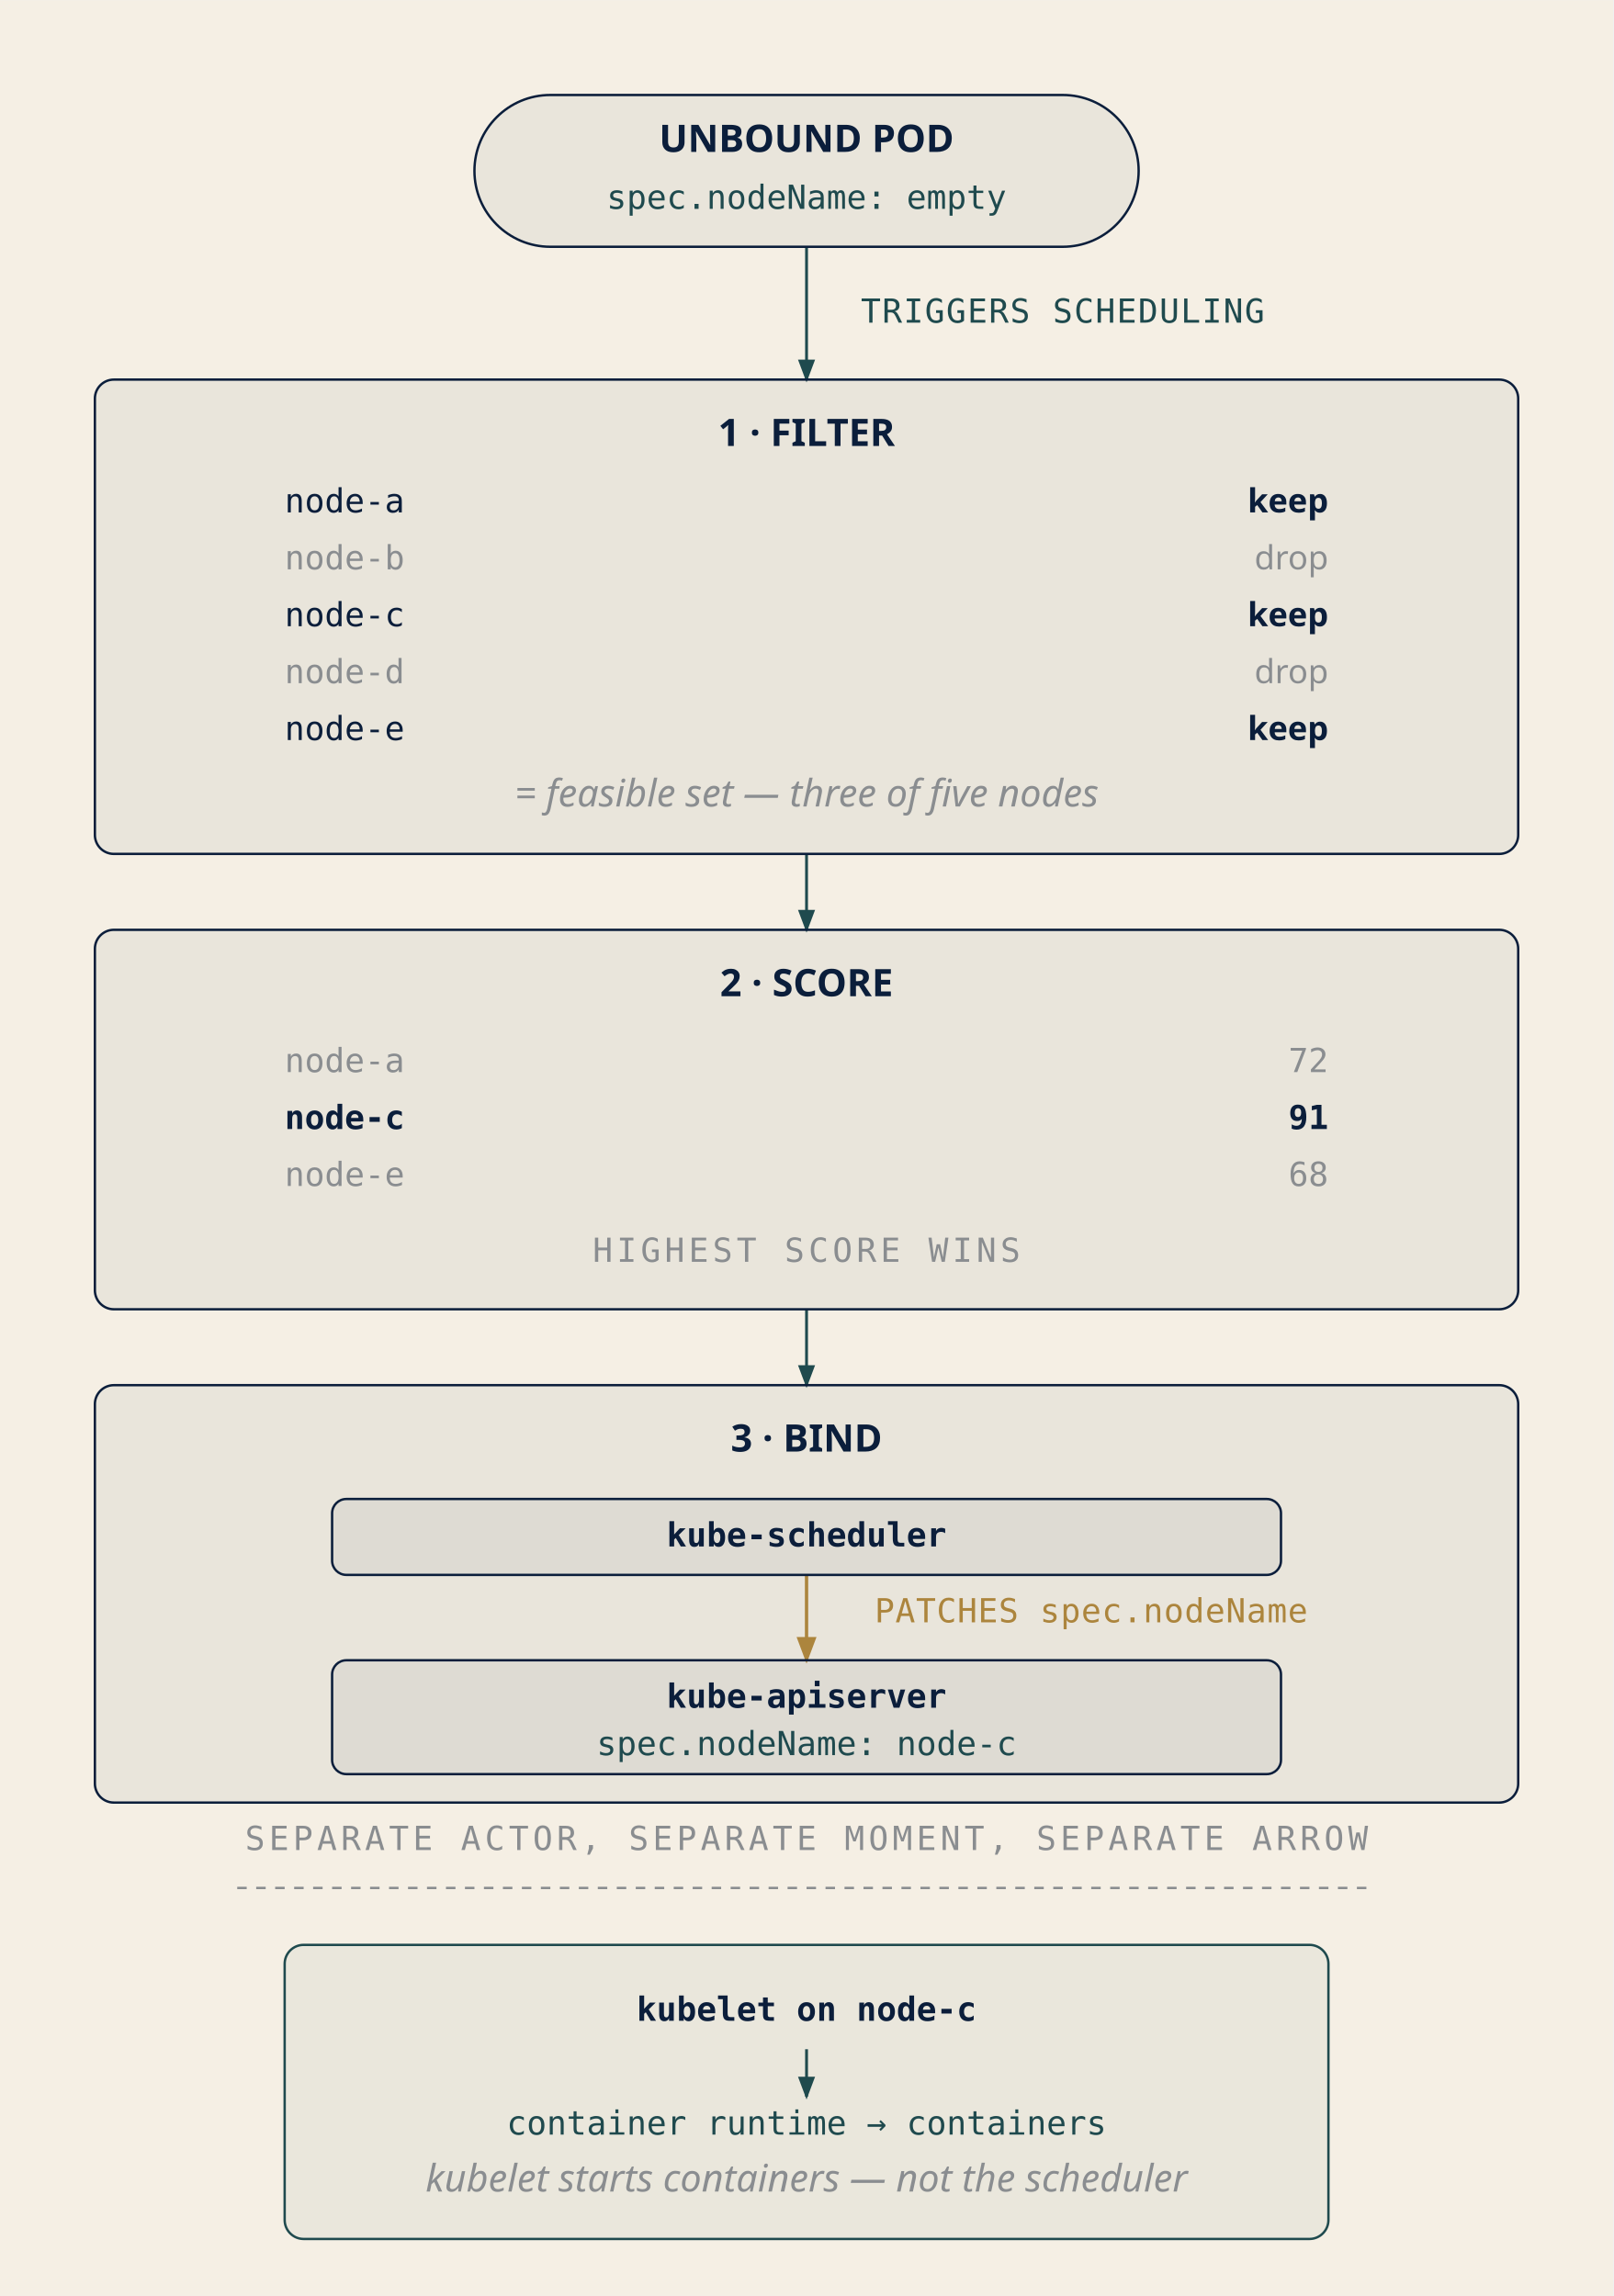
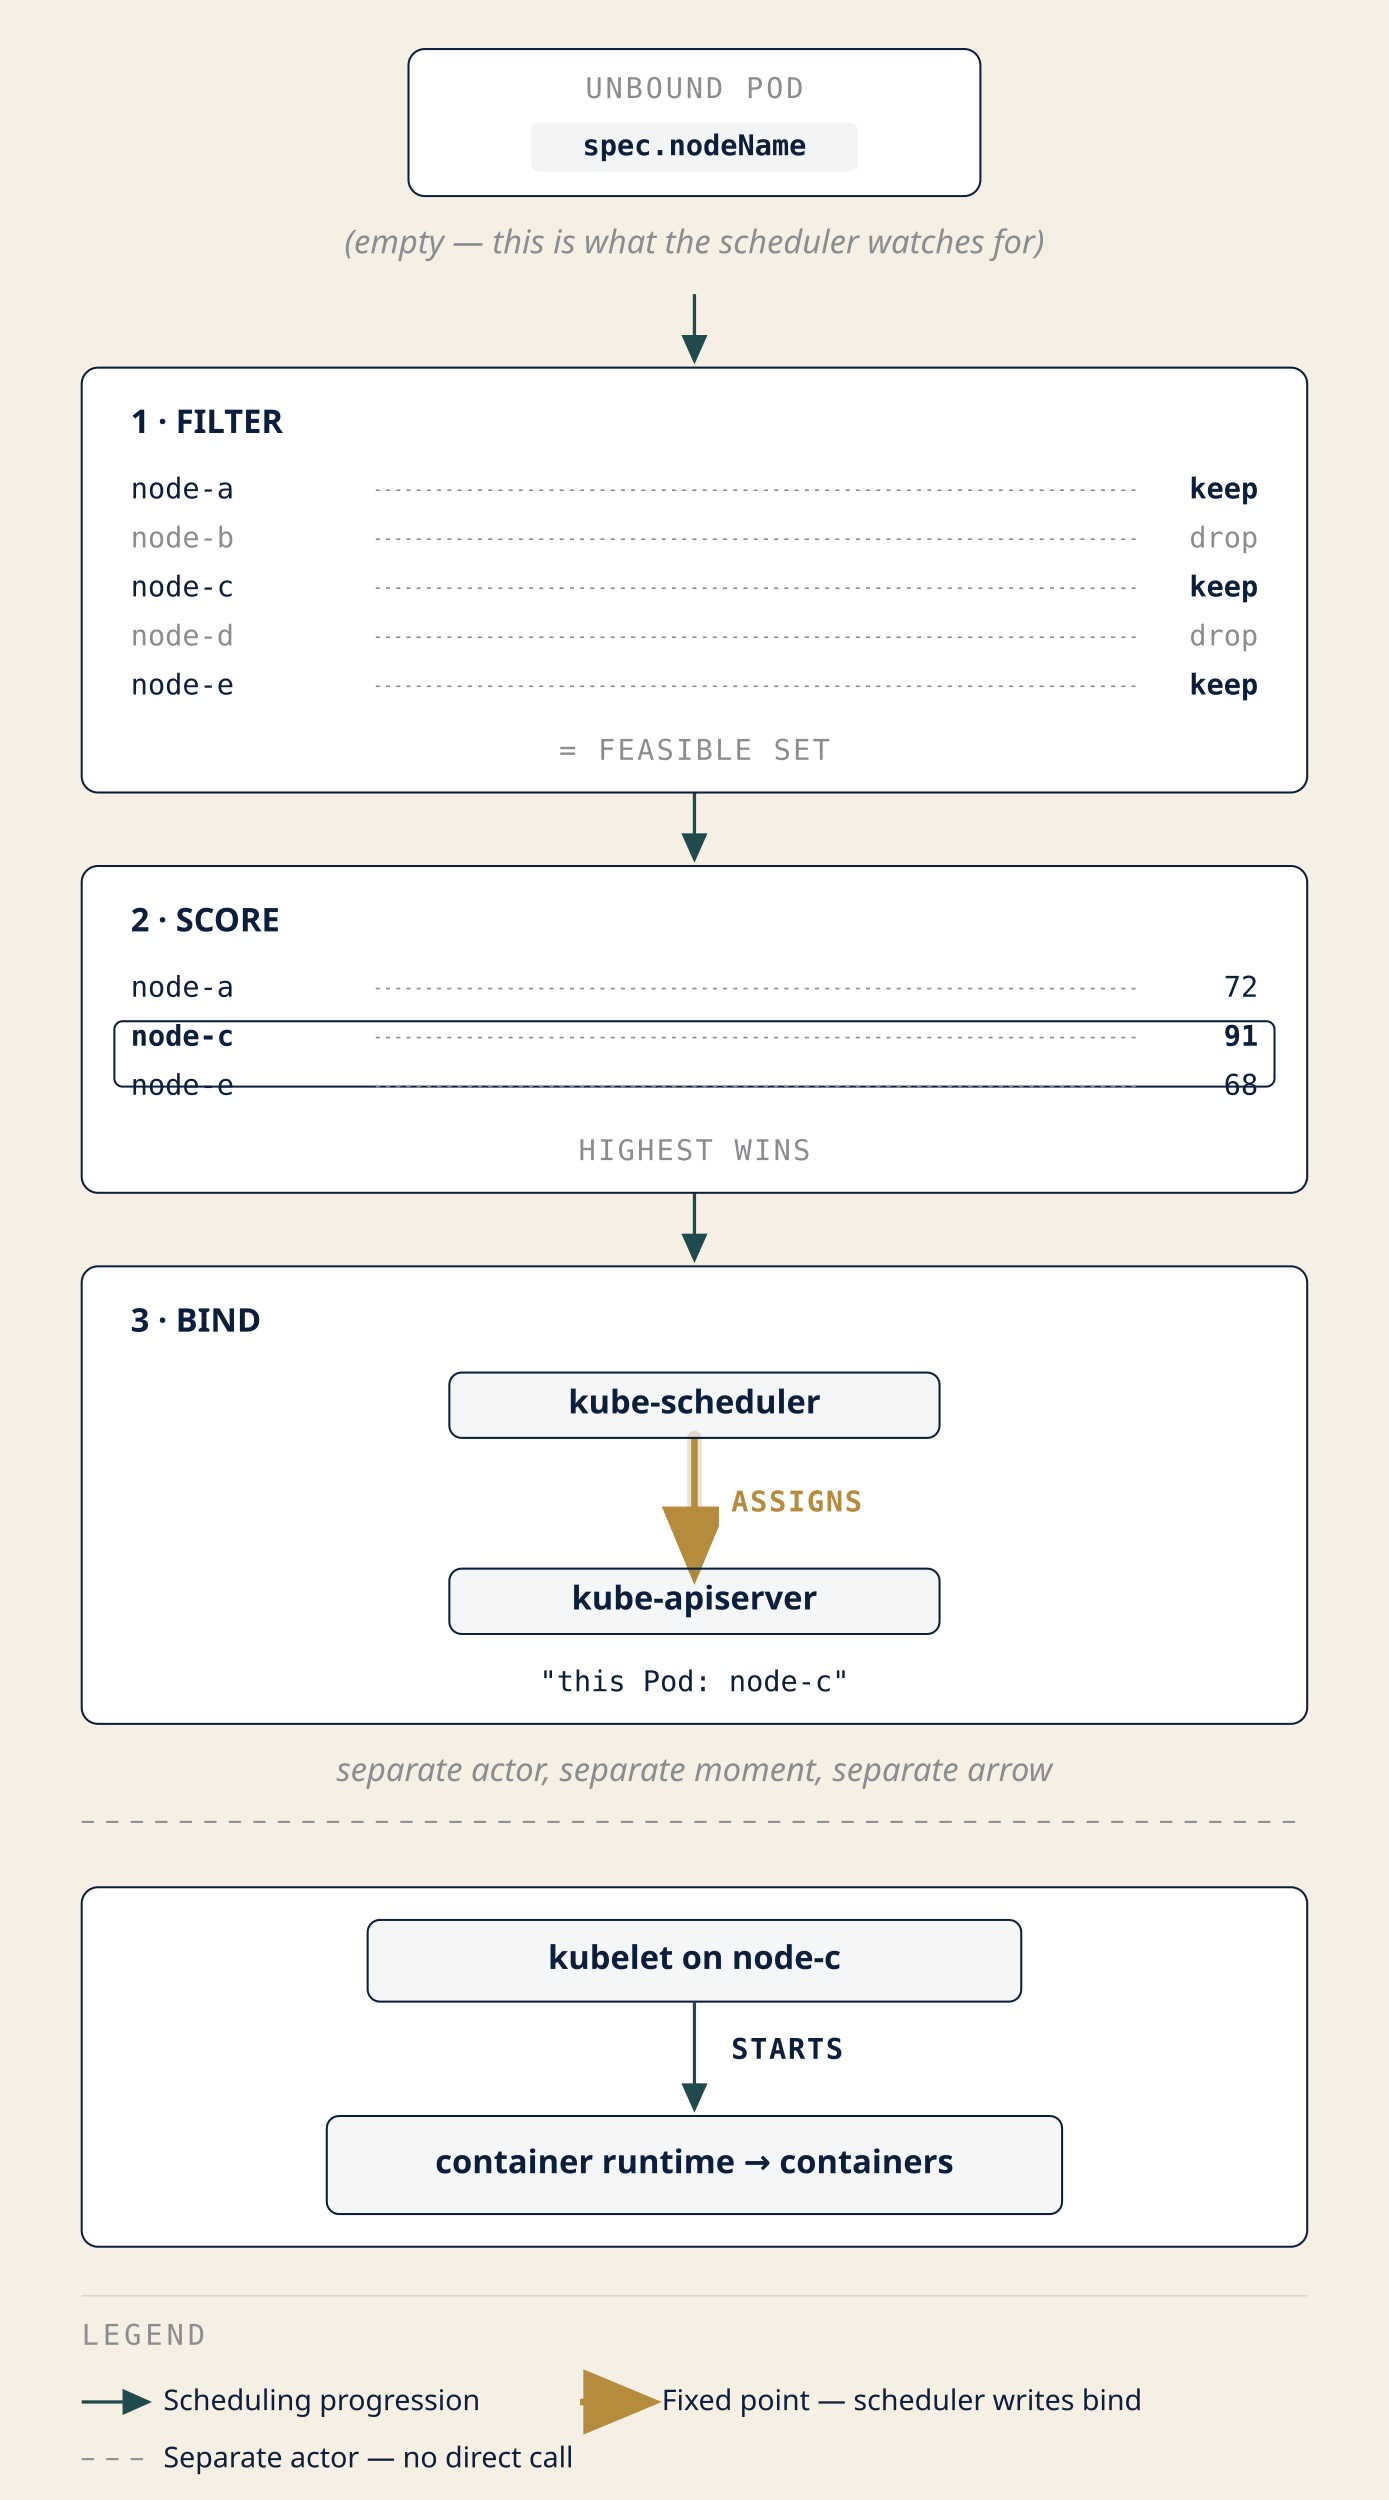
- <svg xmlns="http://www.w3.org/2000/svg" viewBox="0 0 680 968" role="img" aria-labelledby="ch07-fig01-filter-score-bind-title ch07-fig01-filter-score-bind-desc" width="760" height="1082">
+ <svg xmlns="http://www.w3.org/2000/svg" class="diagram" viewBox="0 0 680 1224" role="img" aria-labelledby="ch07-fig01-filter-score-bind-title ch07-fig01-filter-score-bind-desc" width="760" height="1368">
  <defs>
-     <marker id="arrow" markerWidth="8" markerHeight="6" refX="7" refY="3" orient="auto">
-       <polygon points="0 0, 8 3, 0 6" fill="#1F4A4E" />
+     <marker id="arrow" markerWidth="9" markerHeight="8" refX="7.5" refY="4" orient="auto">
+       <polygon points="0 0, 9 4, 0 8" fill="#1F4A4E" />
    </marker>
-     <marker id="arrow-accent" markerWidth="8" markerHeight="6" refX="7" refY="3" orient="auto">
-       <polygon points="0 0, 8 3, 0 6" fill="#B58B3E" />
-     </marker>
-     <marker id="arrow-link" markerWidth="8" markerHeight="6" refX="7" refY="3" orient="auto">
-       <polygon points="0 0, 8 3, 0 6" fill="#1F4A4E" />
+     <marker id="arrow-accent" markerWidth="12" markerHeight="10" refX="9.5" refY="5" orient="auto">
+       <polygon points="0 0, 12 5, 0 10" fill="#B58B3E" />
    </marker>
  </defs>
-   <rect width="100%" height="100%" fill="#F5EFE4" />
-   <line x1="340" y1="104" x2="340" y2="160" stroke="#1F4A4E" stroke-width="1.2" marker-end="url(#arrow)" />
-   <rect x="348" y="124" width="200" height="16" fill="#F5EFE4" />
-   <text x="448" y="136" fill="#1F4A4E" font-size="14" font-family="'Fira Mono', monospace" text-anchor="middle" letter-spacing="0.04em">TRIGGERS SCHEDULING</text>
-   <line x1="340" y1="360" x2="340" y2="392" stroke="#1F4A4E" stroke-width="1.2" marker-end="url(#arrow)" />
-   <line x1="340" y1="552" x2="340" y2="584" stroke="#1F4A4E" stroke-width="1.2" marker-end="url(#arrow)" />
-   <line x1="340" y1="664" x2="340" y2="700" stroke="#B58B3E" stroke-width="1.4" marker-end="url(#arrow-accent)" />
-   <rect x="348" y="672" width="224" height="16" fill="#F5EFE4" />
-   <text x="460" y="684" fill="#B58B3E" font-size="14" font-family="'Fira Mono', monospace" font-weight="500" text-anchor="middle" letter-spacing="0.02em">PATCHES spec.nodeName</text>
-   <line x1="340" y1="864" x2="340" y2="884" stroke="#1F4A4E" stroke-width="1.2" marker-end="url(#arrow)" />
-   <rect x="200" y="40" width="280" height="64" rx="32" fill="rgba(11,30,59,0.05)" stroke="#0B1E3B" stroke-width="1" />
-   <text x="340" y="64" fill="#0B1E3B" font-size="16" font-weight="600" font-family="'Fira Sans', sans-serif" text-anchor="middle">UNBOUND POD</text>
-   <text x="340" y="88" fill="#1F4A4E" font-size="14" font-family="'Fira Mono', monospace" text-anchor="middle">spec.nodeName: empty</text>
-   <rect x="40" y="160" width="600" height="200" rx="8" fill="rgba(11,30,59,0.05)" stroke="#0B1E3B" stroke-width="1" />
-   <text x="340" y="188" fill="#0B1E3B" font-size="16" font-weight="600" font-family="'Fira Sans', sans-serif" text-anchor="middle">1 · FILTER</text>
-   <text x="120" y="216" fill="#0B1E3B" font-size="14" font-weight="500" font-family="'Fira Mono', monospace" text-anchor="start">node-a</text>
-   <text x="560" y="216" fill="#0B1E3B" font-size="14" font-weight="600" font-family="'Fira Sans', sans-serif" text-anchor="end">keep</text>
-   <text x="120" y="240" fill="#8A8D90" font-size="14" font-weight="400" font-family="'Fira Mono', monospace" text-anchor="start">node-b</text>
-   <text x="560" y="240" fill="#8A8D90" font-size="14" font-weight="400" font-family="'Fira Sans', sans-serif" text-anchor="end">drop</text>
-   <text x="120" y="264" fill="#0B1E3B" font-size="14" font-weight="500" font-family="'Fira Mono', monospace" text-anchor="start">node-c</text>
-   <text x="560" y="264" fill="#0B1E3B" font-size="14" font-weight="600" font-family="'Fira Sans', sans-serif" text-anchor="end">keep</text>
-   <text x="120" y="288" fill="#8A8D90" font-size="14" font-weight="400" font-family="'Fira Mono', monospace" text-anchor="start">node-d</text>
-   <text x="560" y="288" fill="#8A8D90" font-size="14" font-weight="400" font-family="'Fira Sans', sans-serif" text-anchor="end">drop</text>
-   <text x="120" y="312" fill="#0B1E3B" font-size="14" font-weight="500" font-family="'Fira Mono', monospace" text-anchor="start">node-e</text>
-   <text x="560" y="312" fill="#0B1E3B" font-size="14" font-weight="600" font-family="'Fira Sans', sans-serif" text-anchor="end">keep</text>
-   <text x="340" y="340" fill="#8A8D90" font-size="16" font-style="italic" font-family="'Fira Sans', sans-serif" text-anchor="middle">= feasible set — three of five nodes</text>
-   <rect x="40" y="392" width="600" height="160" rx="8" fill="rgba(11,30,59,0.05)" stroke="#0B1E3B" stroke-width="1" />
-   <text x="340" y="420" fill="#0B1E3B" font-size="16" font-weight="600" font-family="'Fira Sans', sans-serif" text-anchor="middle">2 · SCORE</text>
-   <text x="120" y="452" fill="#8A8D90" font-size="14" font-weight="400" font-family="'Fira Mono', monospace" text-anchor="start">node-a</text>
-   <text x="560" y="452" fill="#8A8D90" font-size="14" font-weight="400" font-family="'Fira Mono', monospace" text-anchor="end">72</text>
-   <text x="120" y="476" fill="#0B1E3B" font-size="14" font-weight="700" font-family="'Fira Mono', monospace" text-anchor="start">node-c</text>
-   <text x="560" y="476" fill="#0B1E3B" font-size="14" font-weight="700" font-family="'Fira Mono', monospace" text-anchor="end">91</text>
-   <text x="120" y="500" fill="#8A8D90" font-size="14" font-weight="400" font-family="'Fira Mono', monospace" text-anchor="start">node-e</text>
-   <text x="560" y="500" fill="#8A8D90" font-size="14" font-weight="400" font-family="'Fira Mono', monospace" text-anchor="end">68</text>
-   <text x="340" y="532" fill="#8A8D90" font-size="14" font-weight="500" font-family="'Fira Mono', monospace" text-anchor="middle" letter-spacing="0.12em">HIGHEST SCORE WINS</text>
-   <rect x="40" y="584" width="600" height="176" rx="8" fill="rgba(11,30,59,0.05)" stroke="#0B1E3B" stroke-width="1" />
-   <text x="340" y="612" fill="#0B1E3B" font-size="16" font-weight="600" font-family="'Fira Sans', sans-serif" text-anchor="middle">3 · BIND</text>
-   <rect x="140" y="632" width="400" height="32" rx="6" fill="rgba(11,30,59,0.05)" stroke="#0B1E3B" stroke-width="1" />
-   <text x="340" y="652" fill="#0B1E3B" font-size="14" font-weight="600" font-family="'Fira Mono', monospace" text-anchor="middle">kube-scheduler</text>
-   <rect x="140" y="700" width="400" height="48" rx="6" fill="rgba(11,30,59,0.05)" stroke="#0B1E3B" stroke-width="1" />
-   <text x="340" y="720" fill="#0B1E3B" font-size="14" font-weight="600" font-family="'Fira Mono', monospace" text-anchor="middle">kube-apiserver</text>
-   <text x="340" y="740" fill="#1F4A4E" font-size="14" font-weight="400" font-family="'Fira Mono', monospace" text-anchor="middle">spec.nodeName: node-c</text>
-   <text x="340" y="780" fill="#8A8D90" font-size="14" font-weight="500" font-family="'Fira Mono', monospace" text-anchor="middle" letter-spacing="0.12em">SEPARATE ACTOR, SEPARATE MOMENT, SEPARATE ARROW</text>
-   <line x1="100" y1="796" x2="580" y2="796" stroke="#8A8D90" stroke-width="1" stroke-dasharray="4,4" />
-   <rect x="120" y="820" width="440" height="124" rx="8" fill="rgba(31,74,78,0.05)" stroke="#1F4A4E" stroke-width="1" />
-   <text x="340" y="852" fill="#0B1E3B" font-size="14" font-weight="600" font-family="'Fira Mono', monospace" text-anchor="middle">kubelet on node-c</text>
-   <text x="340" y="900" fill="#1F4A4E" font-size="14" font-weight="500" font-family="'Fira Mono', monospace" text-anchor="middle">container runtime → containers</text>
-   <text x="340" y="924" fill="#8A8D90" font-size="16" font-style="italic" font-family="'Fira Sans', sans-serif" text-anchor="middle">kubelet starts containers — not the scheduler</text>
+   <rect width="680" height="1224" fill="#F5EFE4" />
+   <line x1="340" y1="144" x2="340" y2="176" stroke="#1F4A4E" stroke-width="1.6" marker-end="url(#arrow)" />
+   <rect x="200" y="24" width="280" height="72" rx="8" fill="#ffffff" stroke="#0B1E3B" stroke-width="1" />
+   <text x="340" y="48" text-anchor="middle" font-family="'Fira Mono', monospace" font-size="14" letter-spacing="0.10em" fill="#8A8D90">UNBOUND POD</text>
+   <rect x="260" y="60" width="160" height="24" rx="4" fill="rgba(11,30,59,0.05)" />
+   <text x="340" y="76" text-anchor="middle" font-family="'Fira Mono', monospace" font-size="14" font-weight="600" fill="#0B1E3B">spec.nodeName</text>
+   <text x="340" y="124" text-anchor="middle" font-family="'Fira Sans', sans-serif" font-style="italic" font-size="16" fill="#8A8D90">(empty — this is what the scheduler watches for)</text>
+   <line x1="340" y1="388" x2="340" y2="420" stroke="#1F4A4E" stroke-width="1.6" marker-end="url(#arrow)" />
+   <rect x="40" y="180" width="600" height="208" rx="8" fill="#ffffff" stroke="#0B1E3B" stroke-width="1" />
+   <text x="64" y="212" font-family="'Fira Sans', sans-serif" font-weight="700" font-size="16" fill="#0B1E3B">1 · FILTER</text>
+   <g font-family="'Fira Mono', monospace" font-size="14">
+     <text x="64" y="244" fill="#0B1E3B">node-a</text>
+     <line x1="184" y1="240" x2="556" y2="240" stroke="#8A8D90" stroke-width="0.8" stroke-dasharray="2,3" />
+     <text x="616" y="244" text-anchor="end" font-weight="600" fill="#0B1E3B">keep</text>
+     <text x="64" y="268" fill="#8A8D90">node-b</text>
+     <line x1="184" y1="264" x2="556" y2="264" stroke="#8A8D90" stroke-width="0.8" stroke-dasharray="2,3" />
+     <text x="616" y="268" text-anchor="end" fill="#8A8D90">drop</text>
+     <text x="64" y="292" fill="#0B1E3B">node-c</text>
+     <line x1="184" y1="288" x2="556" y2="288" stroke="#8A8D90" stroke-width="0.8" stroke-dasharray="2,3" />
+     <text x="616" y="292" text-anchor="end" font-weight="600" fill="#0B1E3B">keep</text>
+     <text x="64" y="316" fill="#8A8D90">node-d</text>
+     <line x1="184" y1="312" x2="556" y2="312" stroke="#8A8D90" stroke-width="0.8" stroke-dasharray="2,3" />
+     <text x="616" y="316" text-anchor="end" fill="#8A8D90">drop</text>
+     <text x="64" y="340" fill="#0B1E3B">node-e</text>
+     <line x1="184" y1="336" x2="556" y2="336" stroke="#8A8D90" stroke-width="0.8" stroke-dasharray="2,3" />
+     <text x="616" y="340" text-anchor="end" font-weight="600" fill="#0B1E3B">keep</text>
+   </g>
+   <text x="340" y="372" text-anchor="middle" font-family="'Fira Mono', monospace" font-size="14" letter-spacing="0.08em" fill="#8A8D90">= FEASIBLE SET</text>
+   <line x1="340" y1="584" x2="340" y2="616" stroke="#1F4A4E" stroke-width="1.6" marker-end="url(#arrow)" />
+   <rect x="40" y="424" width="600" height="160" rx="8" fill="#ffffff" stroke="#0B1E3B" stroke-width="1" />
+   <text x="64" y="456" font-family="'Fira Sans', sans-serif" font-weight="700" font-size="16" fill="#0B1E3B">2 · SCORE</text>
+   <g font-family="'Fira Mono', monospace" font-size="14">
+     <text x="64" y="488" fill="#0B1E3B">node-a</text>
+     <line x1="184" y1="484" x2="556" y2="484" stroke="#8A8D90" stroke-width="0.8" stroke-dasharray="2,3" />
+     <text x="616" y="488" text-anchor="end" fill="#0B1E3B">72</text>
+     <rect x="56" y="500" width="568" height="32" rx="4" fill="none" stroke="#0B1E3B" stroke-width="1" />
+     <text x="64" y="512" fill="#0B1E3B" font-weight="700">node-c</text>
+     <line x1="184" y1="508" x2="556" y2="508" stroke="#8A8D90" stroke-width="0.8" stroke-dasharray="2,3" />
+     <text x="616" y="512" text-anchor="end" font-weight="700" fill="#0B1E3B">91</text>
+     <text x="64" y="536" fill="#0B1E3B">node-e</text>
+     <line x1="184" y1="532" x2="556" y2="532" stroke="#8A8D90" stroke-width="0.8" stroke-dasharray="2,3" />
+     <text x="616" y="536" text-anchor="end" fill="#0B1E3B">68</text>
+   </g>
+   <text x="340" y="568" text-anchor="middle" font-family="'Fira Mono', monospace" font-size="14" letter-spacing="0.08em" fill="#8A8D90">HIGHEST WINS</text>
+   <rect x="40" y="620" width="600" height="224" rx="8" fill="#ffffff" stroke="#0B1E3B" stroke-width="1" />
+   <text x="64" y="652" font-family="'Fira Sans', sans-serif" font-weight="700" font-size="16" fill="#0B1E3B">3 · BIND</text>
+   <line x1="340" y1="704" x2="340" y2="768" stroke="#B58B3E" stroke-width="7" stroke-opacity="0.25" stroke-linecap="round" />
+   <line x1="340" y1="704" x2="340" y2="768" stroke="#B58B3E" stroke-width="3.2" marker-end="url(#arrow-accent)" />
+   <rect x="352" y="728" width="76" height="20" fill="#ffffff" />
+   <text x="358" y="740" font-family="'Fira Mono', monospace" font-size="14" font-weight="700" letter-spacing="0.06em" fill="#B58B3E">ASSIGNS</text>
+   <rect x="220" y="672" width="240" height="32" rx="6" fill="rgba(11,30,59,0.04)" stroke="#0B1E3B" stroke-width="1" />
+   <text x="340" y="692" text-anchor="middle" font-family="'Fira Sans', sans-serif" font-weight="600" font-size="16" fill="#0B1E3B">kube-scheduler</text>
+   <rect x="220" y="768" width="240" height="32" rx="6" fill="rgba(11,30,59,0.04)" stroke="#0B1E3B" stroke-width="1" />
+   <text x="340" y="788" text-anchor="middle" font-family="'Fira Sans', sans-serif" font-weight="600" font-size="16" fill="#0B1E3B">kube-apiserver</text>
+   <text x="340" y="828" text-anchor="middle" font-family="'Fira Mono', monospace" font-size="14" fill="#0B1E3B">"this Pod: node-c"</text>
+   <text x="340" y="872" text-anchor="middle" font-family="'Fira Sans', sans-serif" font-style="italic" font-size="16" fill="#8A8D90">separate actor, separate moment, separate arrow</text>
+   <line x1="40" y1="892" x2="640" y2="892" stroke="#8A8D90" stroke-width="1" stroke-dasharray="6,6" />
+   <rect x="40" y="924" width="600" height="176" rx="8" fill="#ffffff" stroke="#0B1E3B" stroke-width="1" />
+   <rect x="180" y="940" width="320" height="40" rx="6" fill="rgba(11,30,59,0.04)" stroke="#0B1E3B" stroke-width="1" />
+   <text x="340" y="964" text-anchor="middle" font-family="'Fira Sans', sans-serif" font-weight="600" font-size="16" fill="#0B1E3B">kubelet on node-c</text>
+   <line x1="340" y1="980" x2="340" y2="1032" stroke="#1F4A4E" stroke-width="1.6" marker-end="url(#arrow)" />
+   <rect x="352" y="996" width="72" height="20" fill="#ffffff" />
+   <text x="358" y="1008" font-family="'Fira Mono', monospace" font-size="14" font-weight="700" letter-spacing="0.06em" fill="#0B1E3B">STARTS</text>
+   <rect x="160" y="1036" width="360" height="48" rx="6" fill="rgba(11,30,59,0.04)" stroke="#0B1E3B" stroke-width="1" />
+   <text x="340" y="1064" text-anchor="middle" font-family="'Fira Sans', sans-serif" font-weight="600" font-size="16" fill="#0B1E3B">container runtime → containers</text>
+   <line x1="40" y1="1124" x2="640" y2="1124" stroke="rgba(11,30,59,0.12)" stroke-width="0.8" />
+   <text x="40" y="1148" font-family="'Fira Mono', monospace" font-size="14" letter-spacing="0.14em" fill="#8A8D90">LEGEND</text>
+   <line x1="40" y1="1176" x2="72" y2="1176" stroke="#1F4A4E" stroke-width="1.6" marker-end="url(#arrow)" />
+   <text x="80" y="1180" font-family="'Fira Sans', sans-serif" font-size="14" fill="#0B1E3B">Scheduling progression</text>
+   <line x1="284" y1="1176" x2="316" y2="1176" stroke="#B58B3E" stroke-width="3.2" marker-end="url(#arrow-accent)" />
+   <text x="324" y="1180" font-family="'Fira Sans', sans-serif" font-size="14" fill="#0B1E3B">Fixed point — scheduler writes bind</text>
+   <line x1="40" y1="1204" x2="72" y2="1204" stroke="#8A8D90" stroke-width="1" stroke-dasharray="6,6" />
+   <text x="80" y="1208" font-family="'Fira Sans', sans-serif" font-size="14" fill="#0B1E3B">Separate actor — no direct call</text>
</svg>
